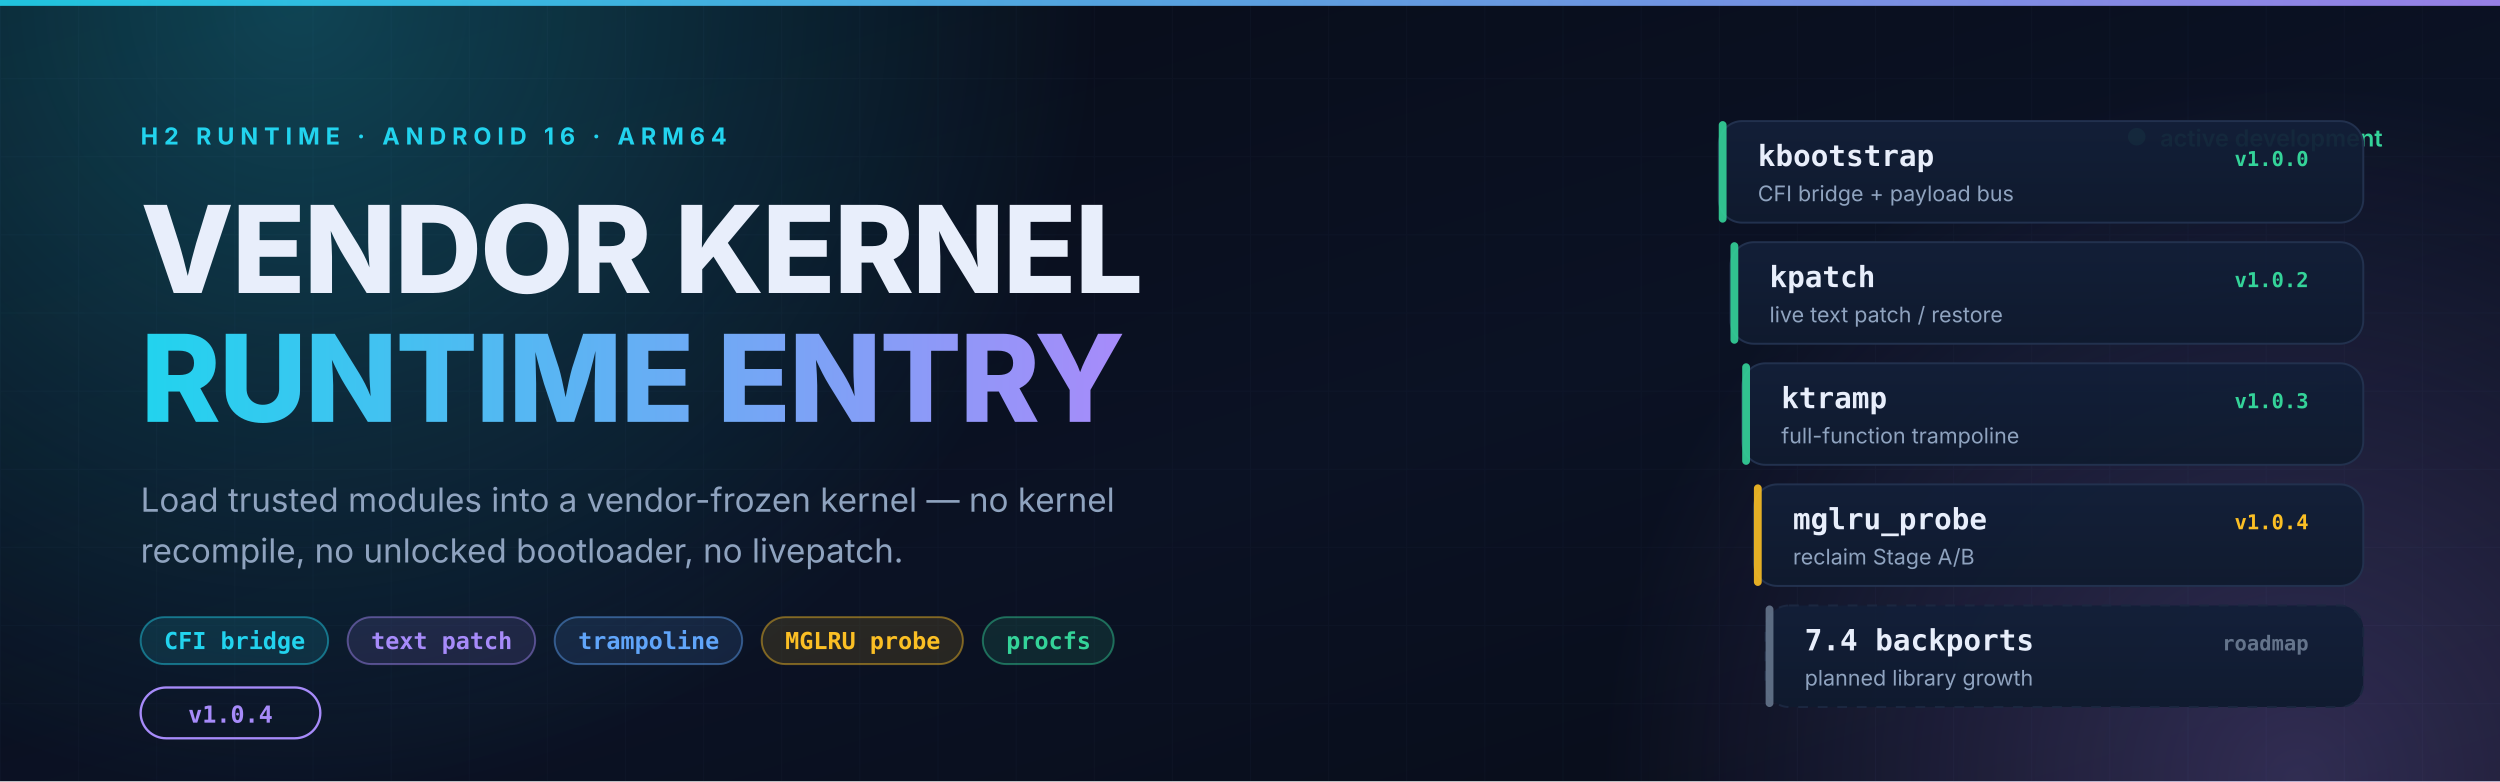
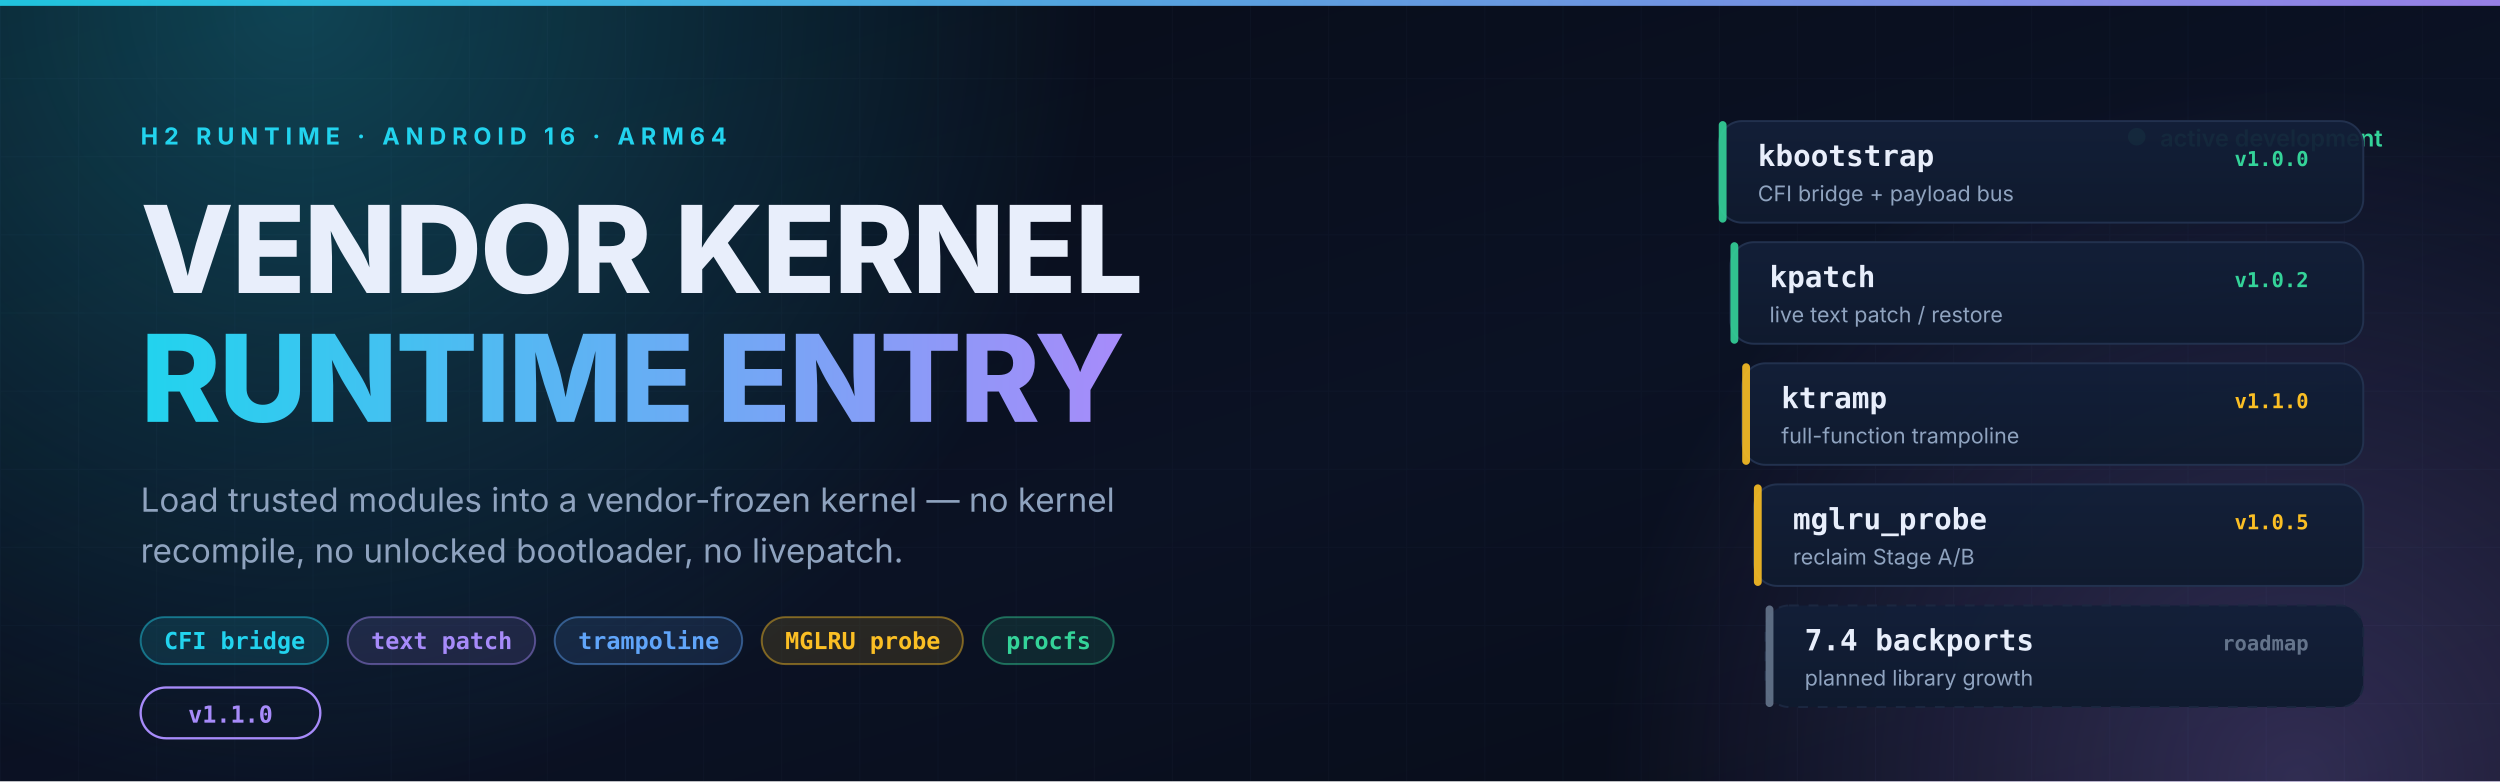
<svg xmlns="http://www.w3.org/2000/svg" width="1280" height="400" viewBox="0 0 1280 400" role="img" aria-labelledby="t d">
  <defs>
    <linearGradient id="bg" x1="0" y1="0" x2="1" y2="1">
      <stop offset="0" stop-color="#070b16" />
      <stop offset="55%" stop-color="#0b1224" />
      <stop offset="100%" stop-color="#070b16" />
    </linearGradient>
    <linearGradient id="accent" x1="0" y1="0" x2="1" y2="0">
      <stop offset="0" stop-color="#22d3ee" />
      <stop offset="100%" stop-color="#a78bfa" />
    </linearGradient>
    <linearGradient id="cardg" x1="0" y1="0" x2="0" y2="1">
      <stop offset="0" stop-color="#121f38" stop-opacity="0.95" />
      <stop offset="100%" stop-color="#0f1a2e" stop-opacity="0.95" />
    </linearGradient>
    <radialGradient id="glowc">
      <stop offset="0" stop-color="#22d3ee" stop-opacity="0.28" />
      <stop offset="100%" stop-color="#22d3ee" stop-opacity="0" />
    </radialGradient>
    <radialGradient id="glowv">
      <stop offset="0" stop-color="#a78bfa" stop-opacity="0.26" />
      <stop offset="100%" stop-color="#a78bfa" stop-opacity="0" />
    </radialGradient>
    <pattern id="grid" width="40" height="40" patternUnits="userSpaceOnUse">
      <path d="M40 0H0V40" fill="none" stroke="#1b2740" stroke-width="1" stroke-opacity="0.5" />
    </pattern>
    <marker id="arw" viewBox="0 0 10 10" refX="9" refY="5" markerWidth="7" markerHeight="7" orient="auto-start-reverse">
      <path d="M0 0 L10 5 L0 10 z" fill="#8fa3bf" />
    </marker>
    <filter id="soft" x="-20%" y="-20%" width="140%" height="140%">
      <feDropShadow dx="0" dy="6" stdDeviation="10" flood-color="#000" flood-opacity="0.35" />
    </filter>
  </defs>
  <rect width="1280" height="400" fill="url(#bg)" />
  <rect width="1280" height="400" fill="url(#grid)" opacity="0.35" />
  <circle cx="153" cy="0" r="409" fill="url(#glowc)" />
  <circle cx="1177" cy="400" r="358" fill="url(#glowv)" />
  <rect x="0" y="0" width="1280" height="3" fill="url(#accent)" opacity="0.9" />
  <text x="72" y="74" font-family="'Inter','Segoe UI',Roboto,Helvetica,Arial,sans-serif" font-size="12" fill="#22d3ee" font-weight="700" letter-spacing="3">H2 RUNTIME  ·  ANDROID 16  ·  ARM64</text>
  <circle cx="1094" cy="70" r="4.5" fill="#34d399" />
  <text x="1106" y="75" font-family="'Inter','Segoe UI',Roboto,Helvetica,Arial,sans-serif" font-size="12" fill="#34d399" font-weight="600">active development</text>
  <text x="72" y="150" font-family="'Inter','Segoe UI',Roboto,Helvetica,Arial,sans-serif" font-size="62" fill="#e8eefb" font-weight="800" letter-spacing="-1">VENDOR KERNEL</text>
  <text x="72" y="216" font-family="'Inter','Segoe UI',Roboto,Helvetica,Arial,sans-serif" font-size="62" font-weight="800" letter-spacing="-1" fill="url(#accent)">RUNTIME ENTRY</text>
  <text x="72" y="262" font-family="'Inter','Segoe UI',Roboto,Helvetica,Arial,sans-serif" font-size="17" fill="#8fa3bf" font-weight="400">Load trusted modules into a vendor-frozen kernel — no kernel</text>
  <text x="72" y="288" font-family="'Inter','Segoe UI',Roboto,Helvetica,Arial,sans-serif" font-size="17" fill="#8fa3bf" font-weight="400">recompile, no unlocked bootloader, no livepatch.</text>
  <rect x="72" y="316" width="96" height="24" rx="12.0" fill="#22d3ee" fill-opacity="0.12" stroke="#22d3ee" stroke-opacity="0.45" />
  <text x="84" y="332.32" font-family="'JetBrains Mono','SFMono-Regular',ui-monospace,Menlo,Consolas,monospace" font-size="12" fill="#22d3ee" font-weight="600">CFI bridge</text>
  <rect x="178.0" y="316" width="96" height="24" rx="12.0" fill="#a78bfa" fill-opacity="0.12" stroke="#a78bfa" stroke-opacity="0.45" />
  <text x="190.0" y="332.32" font-family="'JetBrains Mono','SFMono-Regular',ui-monospace,Menlo,Consolas,monospace" font-size="12" fill="#a78bfa" font-weight="600">text patch</text>
  <rect x="284.0" y="316" width="96" height="24" rx="12.0" fill="#60a5fa" fill-opacity="0.12" stroke="#60a5fa" stroke-opacity="0.45" />
  <text x="296.0" y="332.32" font-family="'JetBrains Mono','SFMono-Regular',ui-monospace,Menlo,Consolas,monospace" font-size="12" fill="#60a5fa" font-weight="600">trampoline</text>
  <rect x="390.0" y="316" width="103" height="24" rx="12.0" fill="#fbbf24" fill-opacity="0.12" stroke="#fbbf24" stroke-opacity="0.45" />
  <text x="402.0" y="332.32" font-family="'JetBrains Mono','SFMono-Regular',ui-monospace,Menlo,Consolas,monospace" font-size="12" fill="#fbbf24" font-weight="600">MGLRU probe</text>
  <rect x="503.2" y="316" width="67" height="24" rx="12.0" fill="#34d399" fill-opacity="0.12" stroke="#34d399" stroke-opacity="0.45" />
  <text x="515.2" y="332.32" font-family="'JetBrains Mono','SFMono-Regular',ui-monospace,Menlo,Consolas,monospace" font-size="12" fill="#34d399" font-weight="600">procfs</text>
  <rect x="72" y="352" width="92" height="26" rx="13" fill="none" stroke="#a78bfa" stroke-width="1.2" />
-   <text x="118" y="370" font-family="'JetBrains Mono','SFMono-Regular',ui-monospace,Menlo,Consolas,monospace" font-size="12" fill="#a78bfa" font-weight="700" text-anchor="middle">v1.0.4</text>
+   <text x="118" y="370" font-family="'JetBrains Mono','SFMono-Regular',ui-monospace,Menlo,Consolas,monospace" font-size="12" fill="#a78bfa" font-weight="700" text-anchor="middle">v1.1.0</text>
  <rect x="880" y="62" width="330" height="52" rx="12" fill="url(#cardg)" stroke="#22314e" stroke-width="1" />
  <rect x="880" y="62" width="4" height="52" rx="2" fill="#34d399" opacity="0.9" />
  <text x="900" y="85" font-family="'JetBrains Mono','SFMono-Regular',ui-monospace,Menlo,Consolas,monospace" font-size="15" fill="#e8eefb" font-weight="700">kbootstrap</text>
  <text x="900" y="103" font-family="'Inter','Segoe UI',Roboto,Helvetica,Arial,sans-serif" font-size="11" fill="#8fa3bf" font-weight="400">CFI bridge + payload bus</text>
  <text x="1182" y="85" font-family="'JetBrains Mono','SFMono-Regular',ui-monospace,Menlo,Consolas,monospace" font-size="10.5" fill="#34d399" font-weight="600" text-anchor="end">v1.0.0</text>
  <rect x="886" y="124" width="324" height="52" rx="12" fill="url(#cardg)" stroke="#22314e" stroke-width="1" />
  <rect x="886" y="124" width="4" height="52" rx="2" fill="#34d399" opacity="0.9" />
  <text x="906" y="147" font-family="'JetBrains Mono','SFMono-Regular',ui-monospace,Menlo,Consolas,monospace" font-size="15" fill="#e8eefb" font-weight="700">kpatch</text>
  <text x="906" y="165" font-family="'Inter','Segoe UI',Roboto,Helvetica,Arial,sans-serif" font-size="11" fill="#8fa3bf" font-weight="400">live text patch / restore</text>
  <text x="1182" y="147" font-family="'JetBrains Mono','SFMono-Regular',ui-monospace,Menlo,Consolas,monospace" font-size="10.5" fill="#34d399" font-weight="600" text-anchor="end">v1.0.2</text>
  <rect x="892" y="186" width="318" height="52" rx="12" fill="url(#cardg)" stroke="#22314e" stroke-width="1" />
-   <rect x="892" y="186" width="4" height="52" rx="2" fill="#34d399" opacity="0.9" />
+   <rect x="892" y="186" width="4" height="52" rx="2" fill="#fbbf24" opacity="0.9" />
  <text x="912" y="209" font-family="'JetBrains Mono','SFMono-Regular',ui-monospace,Menlo,Consolas,monospace" font-size="15" fill="#e8eefb" font-weight="700">ktramp</text>
  <text x="912" y="227" font-family="'Inter','Segoe UI',Roboto,Helvetica,Arial,sans-serif" font-size="11" fill="#8fa3bf" font-weight="400">full-function trampoline</text>
-   <text x="1182" y="209" font-family="'JetBrains Mono','SFMono-Regular',ui-monospace,Menlo,Consolas,monospace" font-size="10.5" fill="#34d399" font-weight="600" text-anchor="end">v1.0.3</text>
+   <text x="1182" y="209" font-family="'JetBrains Mono','SFMono-Regular',ui-monospace,Menlo,Consolas,monospace" font-size="10.5" fill="#fbbf24" font-weight="600" text-anchor="end">v1.1.0</text>
  <rect x="898" y="248" width="312" height="52" rx="12" fill="url(#cardg)" stroke="#22314e" stroke-width="1" />
  <rect x="898" y="248" width="4" height="52" rx="2" fill="#fbbf24" opacity="0.9" />
  <text x="918" y="271" font-family="'JetBrains Mono','SFMono-Regular',ui-monospace,Menlo,Consolas,monospace" font-size="15" fill="#e8eefb" font-weight="700">mglru_probe</text>
  <text x="918" y="289" font-family="'Inter','Segoe UI',Roboto,Helvetica,Arial,sans-serif" font-size="11" fill="#8fa3bf" font-weight="400">reclaim Stage A/B</text>
-   <text x="1182" y="271" font-family="'JetBrains Mono','SFMono-Regular',ui-monospace,Menlo,Consolas,monospace" font-size="10.5" fill="#fbbf24" font-weight="600" text-anchor="end">v1.0.4</text>
+   <text x="1182" y="271" font-family="'JetBrains Mono','SFMono-Regular',ui-monospace,Menlo,Consolas,monospace" font-size="10.5" fill="#fbbf24" font-weight="600" text-anchor="end">v1.0.5</text>
  <rect x="904" y="310" width="306" height="52" rx="12" fill="url(#cardg)" stroke="#1b2740" stroke-width="1" stroke-dasharray="5 5" />
  <rect x="904" y="310" width="4" height="52" rx="2" fill="#64748b" opacity="0.9" />
  <text x="924" y="333" font-family="'JetBrains Mono','SFMono-Regular',ui-monospace,Menlo,Consolas,monospace" font-size="15" fill="#e8eefb" font-weight="700">7.4 backports</text>
  <text x="924" y="351" font-family="'Inter','Segoe UI',Roboto,Helvetica,Arial,sans-serif" font-size="11" fill="#8fa3bf" font-weight="400">planned library growth</text>
  <text x="1182" y="333" font-family="'JetBrains Mono','SFMono-Regular',ui-monospace,Menlo,Consolas,monospace" font-size="10.5" fill="#64748b" font-weight="600" text-anchor="end">roadmap</text>
</svg>
